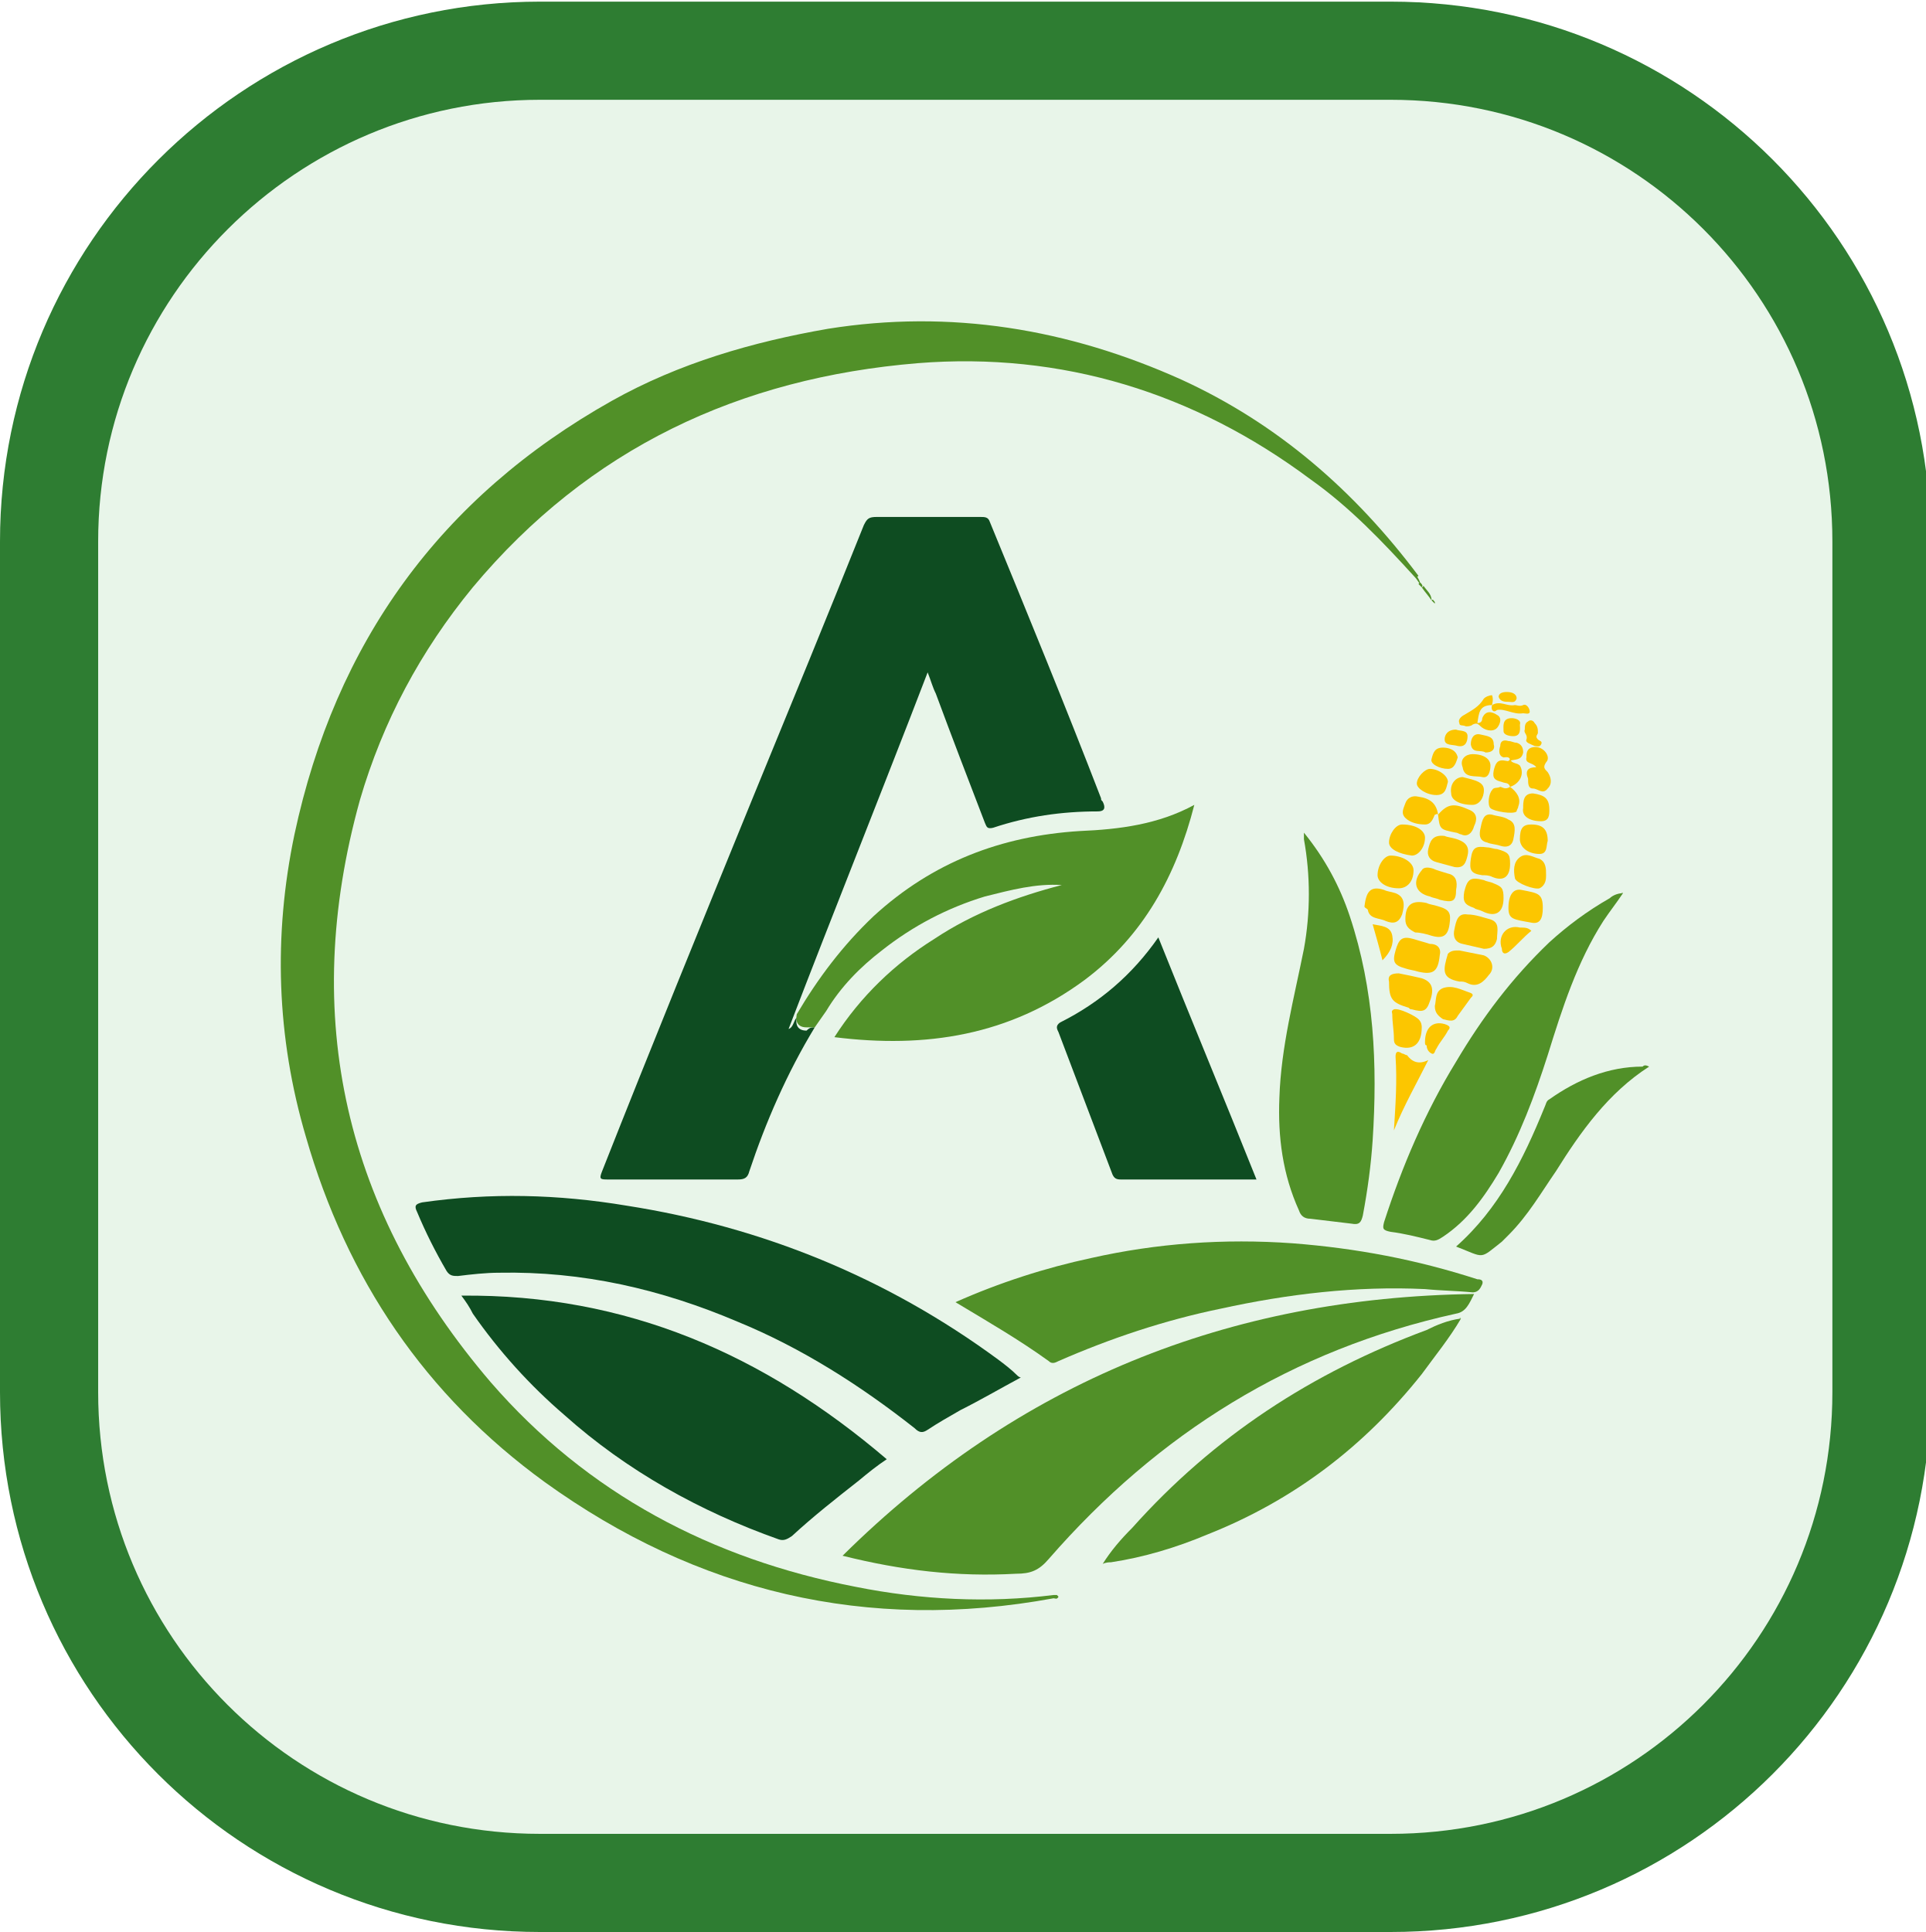
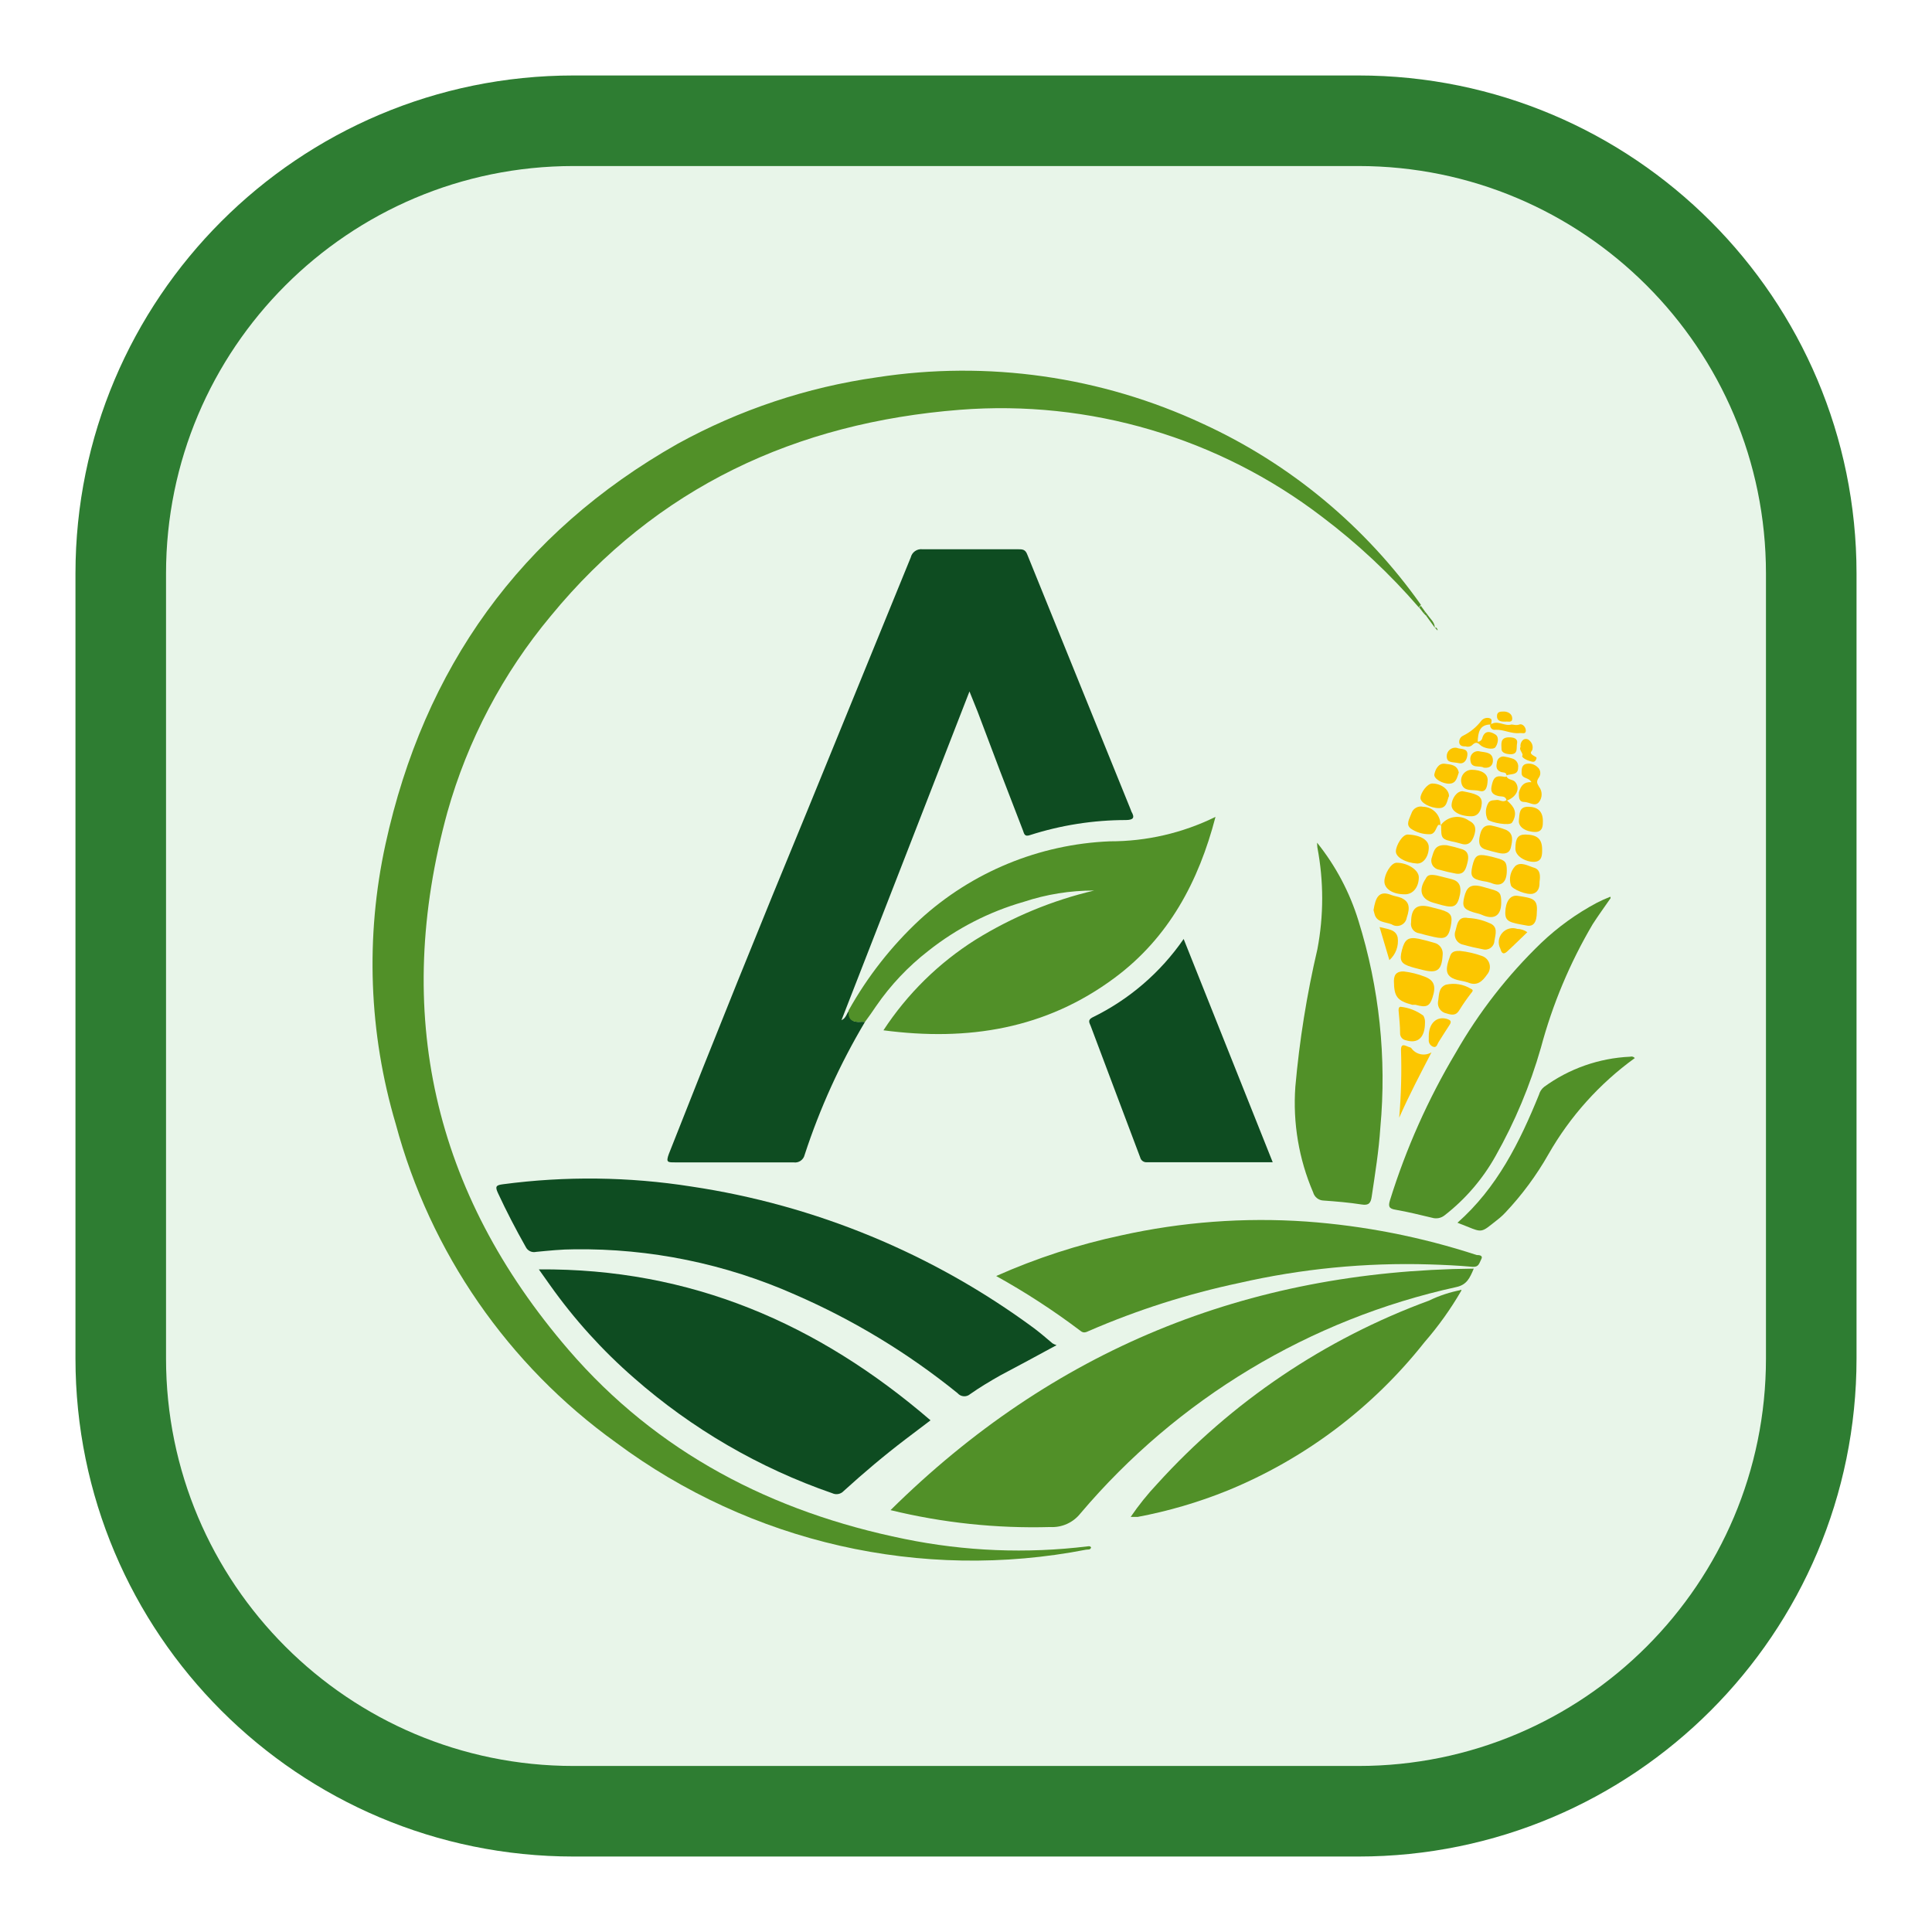
- <svg xmlns="http://www.w3.org/2000/svg" version="1.1" id="Layer_1" x="0px" y="0px" viewBox="0 0 117.7 118.1" style="enable-background:new 0 0 117.7 118.1;" xml:space="preserve">
-   <style type="text/css">
- 	.st0{fill:#E8F5E9;stroke:#2E7D32;stroke-width:6;}
- 	.st1{fill:#0E4C21;}
- 	.st2{fill:#519028;}
- 	.st3{fill:#FCC600;}
- </style>
-   <path class="st0" d="M33,3.1h52c16.6,0,30,13.4,30,30v52c0,16.6-13.4,30-30,30H33c-16.6,0-30-13.4-30-30v-52C3,16.5,16.5,3.1,33,3.1  z" />
-   <g>
-     <path class="st1" d="M49.8,62.8c-1.7,2.8-3,5.8-4,8.8c-0.1,0.4-0.3,0.5-0.7,0.5c-2.6,0-5.3,0-7.9,0c-0.5,0-0.6,0-0.4-0.5   c3-7.6,6.1-15.2,9.2-22.8c2.3-5.6,4.6-11.2,6.8-16.7c0.2-0.4,0.3-0.5,0.8-0.5c2.1,0,4.2,0,6.3,0c0.3,0,0.5,0,0.6,0.3   c2.3,5.6,4.6,11.2,6.8,16.9c0,0.1,0,0.1,0.1,0.2c0.2,0.4,0.1,0.6-0.3,0.6c-2.2,0-4.3,0.3-6.4,1c-0.4,0.1-0.4-0.1-0.5-0.3   c-1-2.6-2-5.2-3-7.9c-0.2-0.4-0.3-0.8-0.5-1.3c-2.8,7.3-5.7,14.5-8.5,21.8c0.3-0.1,0.3-0.5,0.5-0.7c-0.1,0.5,0.1,0.8,0.6,0.8   C49.5,62.8,49.6,62.8,49.8,62.8z" />
-     <path class="st2" d="M86.5,35.3c-2-2.2-4-4.3-6.4-6c-7.1-5.3-15.2-7.8-24-7.1C45.2,23.1,36,27.4,28.9,35.9c-3.2,3.9-5.5,8.2-6.9,13   c-3.7,13.3-0.9,25.2,8,35.6c5.9,6.8,13.5,10.8,22.3,12.5c4,0.8,8.1,1,12.1,0.5c0.1,0,0.1,0,0.2,0c0,0,0,0,0.1,0.1   c-0.1,0.2-0.2,0.1-0.3,0.1c-11.4,2.1-21.8-0.4-31.1-7.1c-7.3-5.3-12.1-12.4-14.6-21.1c-1.8-6.1-2-12.3-0.7-18.5   c2.5-11.7,8.9-20.6,19.4-26.5c4.1-2.3,8.6-3.6,13.2-4.4c7.5-1.2,14.7,0,21.6,3.1c5.9,2.7,10.6,6.8,14.5,12   C86.6,35.3,86.5,35.3,86.5,35.3z" />
-     <g>
-       <path class="st1" d="M62.4,84.2c-1.3,0.7-2.5,1.4-3.7,2c-0.7,0.4-1.4,0.8-2,1.2c-0.3,0.2-0.5,0.2-0.8-0.1    c-3.3-2.6-6.9-4.9-10.8-6.5c-4.7-2-9.5-3.1-14.6-3c-0.8,0-1.7,0.1-2.5,0.2c-0.3,0-0.5,0-0.7-0.3c-0.7-1.2-1.3-2.4-1.8-3.6    c-0.2-0.4-0.1-0.5,0.3-0.6c4.2-0.6,8.3-0.5,12.5,0.2c8.3,1.3,15.9,4.4,22.7,9.4c0.4,0.3,0.8,0.6,1.2,1    C62.2,84.1,62.3,84.2,62.4,84.2z" />
-       <path class="st1" d="M28.2,79.2c10.1-0.1,18.5,3.6,26,10c-0.6,0.4-1.1,0.8-1.7,1.3c-1.4,1.1-2.8,2.2-4.1,3.4    c-0.3,0.2-0.5,0.3-0.8,0.2c-4.8-1.7-9.3-4.2-13.1-7.6c-2.1-1.8-4-3.9-5.6-6.2C28.7,79.9,28.5,79.6,28.2,79.2z" />
-     </g>
-     <path class="st2" d="M49.8,62.8c-0.2,0-0.3,0-0.5,0c-0.5,0-0.7-0.3-0.6-0.8c1.3-2.2,2.8-4.2,4.7-6c3.6-3.3,7.8-4.9,12.6-5.2   c2.4-0.1,4.8-0.4,7-1.6c-1.1,4.3-3.1,8-6.7,10.7c-4.6,3.4-9.7,4.2-15.3,3.5c1.6-2.5,3.7-4.5,6.1-6c2.4-1.6,5.1-2.6,7.8-3.3   c-1.6-0.1-3.1,0.3-4.7,0.7c-2.3,0.7-4.4,1.8-6.3,3.3c-1.3,1-2.5,2.2-3.4,3.7C50.3,62.1,50,62.5,49.8,62.8z" />
-     <path class="st1" d="M76.8,72.1c-2.9,0-5.6,0-8.3,0c-0.3,0-0.4-0.1-0.5-0.3c-1.1-2.9-2.2-5.8-3.3-8.7c-0.1-0.2-0.2-0.4,0.1-0.6   c2.4-1.2,4.4-2.9,6-5.2C72.8,62.3,74.8,67.1,76.8,72.1z" />
-     <g>
-       <path class="st2" d="M51.5,95.1c10.7-10.6,23.6-15.8,38.6-16c-0.3,0.6-0.5,1.1-1.1,1.2c-10,2.2-18.2,7.3-24.9,15    c-0.6,0.7-1.1,0.9-2,0.9C58.5,96.4,55.1,96,51.5,95.1z" />
-       <path class="st2" d="M58.4,79.6c2.7-1.2,5.5-2.1,8.3-2.7c4-0.9,8.1-1.2,12.3-0.9c3.9,0.3,7.6,1,11.3,2.2c0.1,0,0.4,0,0.3,0.3    c-0.1,0.2-0.2,0.5-0.6,0.5c-1-0.1-1.9-0.1-2.9-0.2c-4.2-0.2-8.4,0.3-12.5,1.2c-3.4,0.7-6.7,1.8-9.9,3.2c-0.2,0.1-0.4,0.2-0.6,0    C62.3,81.9,60.4,80.8,58.4,79.6z" />
-       <path class="st2" d="M89.3,80.6c-0.7,1.2-1.6,2.3-2.4,3.4c-3.5,4.4-7.8,7.7-13.1,9.8c-1.9,0.8-3.9,1.4-5.9,1.7    c-0.1,0-0.3,0-0.5,0.1c0.5-0.8,1.1-1.5,1.8-2.2c5-5.6,11-9.5,18-12.1C87.8,81,88.5,80.7,89.3,80.6L89.3,80.6z" />
-     </g>
-     <g>
-       <path class="st2" d="M99.2,54.6c-0.4,0.6-0.8,1.1-1.2,1.7c-1.6,2.5-2.5,5.3-3.4,8.2c-0.8,2.5-1.7,4.9-3,7.2    c-0.9,1.5-1.9,2.9-3.4,3.9c-0.3,0.2-0.5,0.3-0.8,0.2c-0.8-0.2-1.6-0.4-2.4-0.5c-0.5-0.1-0.5-0.2-0.4-0.6c1.1-3.4,2.5-6.7,4.4-9.8    c1.6-2.7,3.4-5.1,5.7-7.3c1.1-1,2.3-1.9,3.7-2.7C98.5,54.8,98.8,54.6,99.2,54.6C99.1,54.5,99.1,54.6,99.2,54.6z" />
-       <path class="st2" d="M79.7,50.9c1.3,1.6,2.2,3.3,2.8,5.1c1.5,4.5,1.7,9.1,1.4,13.7c-0.1,1.5-0.3,3-0.6,4.6    c-0.1,0.4-0.2,0.6-0.7,0.5c-0.8-0.1-1.7-0.2-2.5-0.3c-0.4,0-0.6-0.2-0.7-0.5c-1-2.2-1.3-4.5-1.2-6.9c0.1-3.1,0.9-6.1,1.5-9.1    c0.4-2.2,0.4-4.5,0-6.7C79.7,51.2,79.7,51.1,79.7,50.9z" />
-       <path class="st2" d="M100.8,65.2c-2.5,1.6-4.2,4-5.7,6.4c-0.9,1.3-1.7,2.7-2.9,3.9c-0.1,0.1-0.2,0.2-0.4,0.4c-1.4,1.1-1,1-2.8,0.3    c2.6-2.3,4.1-5.3,5.4-8.5c0.1-0.2,0.1-0.4,0.3-0.5c1.7-1.2,3.6-2,5.7-2C100.5,65.1,100.6,65.1,100.8,65.2z" />
-       <path class="st3" d="M88,58.4c-0.1,1-0.4,1.2-1.3,1c-0.3-0.1-0.5-0.1-0.8-0.2c-0.7-0.2-0.8-0.4-0.6-1.1c0.2-0.7,0.4-0.9,1.1-0.7    c0.3,0.1,0.7,0.2,1,0.3C87.9,57.7,88.1,58,88,58.4z" />
-       <path class="st3" d="M89.2,58.1c0.5,0.1,1,0.2,1.5,0.3c0.5,0.2,0.7,0.8,0.3,1.2c-0.3,0.4-0.7,0.8-1.3,0.5    c-0.2-0.1-0.3-0.1-0.5-0.1c-1.1-0.2-1-0.7-0.7-1.7C88.7,58.1,88.9,58.1,89.2,58.1z" />
-       <path class="st3" d="M85.5,59.5c0.5,0.1,1,0.2,1.4,0.3c0.6,0.2,0.8,0.6,0.5,1.4c-0.2,0.6-0.4,0.7-1.1,0.5c-0.1,0-0.1,0-0.2-0.1    c-1-0.3-1.2-0.5-1.2-1.6C84.8,59.6,85.1,59.5,85.5,59.5z" />
-       <path class="st3" d="M87.3,64.8c-0.7,1.4-1.5,2.8-2.1,4.3c0.1-1.6,0.2-3,0.1-4.5c0-0.3,0.1-0.4,0.4-0.2c0.1,0,0.2,0.1,0.3,0.1    C86.3,64.9,86.7,65.1,87.3,64.8z" />
-       <path class="st3" d="M85.9,56.2c0-0.9,0.4-1.2,1.3-1c0.2,0.1,0.4,0.1,0.7,0.2c0.7,0.2,0.8,0.4,0.7,1.1c-0.1,0.7-0.4,0.9-1.1,0.7    c-0.3-0.1-0.7-0.2-1-0.2C86.1,56.8,85.9,56.6,85.9,56.2z" />
-       <path class="st3" d="M89.7,55.9c0.5,0,1,0.2,1.4,0.3c0.6,0.2,0.4,0.7,0.4,1.2c-0.1,0.4-0.3,0.6-0.8,0.6c-0.4-0.1-0.9-0.2-1.3-0.3    c-0.5-0.1-0.6-0.5-0.5-0.9C89,56.3,89.1,55.8,89.7,55.9z" />
-       <path class="st3" d="M87.6,53.1c0.2,0.1,0.6,0.2,0.9,0.3c0.5,0.1,0.6,0.5,0.5,1C89,55.1,88.8,55.2,88,55c-0.2-0.1-0.4-0.1-0.6-0.2    c-0.9-0.2-1.1-0.9-0.5-1.6C87,53,87.3,53,87.6,53.1z" />
-       <path class="st3" d="M91.9,54.9c0,0.9-0.5,1.2-1.3,0.8c-0.2-0.1-0.4-0.1-0.5-0.2c-0.6-0.2-0.7-0.4-0.6-1c0.2-0.8,0.4-0.9,1.2-0.7    c0.2,0.1,0.4,0.1,0.6,0.2C91.8,54.2,91.9,54.3,91.9,54.9z" />
-       <path class="st3" d="M83.4,55.4c0.1-0.8,0.3-1.3,1.2-1c0.2,0.1,0.4,0.1,0.7,0.2c0.5,0.2,0.6,0.6,0.4,1.3c-0.2,0.5-0.5,0.6-1,0.4    c-0.4-0.2-1-0.1-1.1-0.7C83.5,55.5,83.4,55.5,83.4,55.4z" />
-       <path class="st3" d="M92.3,52.8c0,0.8-0.4,1.1-1.1,0.8c-0.2-0.1-0.4-0.1-0.6-0.1c-0.7-0.1-0.8-0.3-0.7-1c0.1-0.7,0.3-0.8,1-0.7    c0.2,0,0.4,0.1,0.6,0.1C92.2,52.1,92.3,52.2,92.3,52.8z" />
-       <path class="st3" d="M88.3,51.1c0.2,0.1,0.6,0.1,1,0.3c0.4,0.2,0.5,0.5,0.4,0.9c-0.1,0.4-0.2,0.8-0.8,0.7    c-0.4-0.1-0.7-0.2-1.1-0.3c-0.4-0.1-0.6-0.4-0.5-0.8C87.4,51.5,87.5,51,88.3,51.1z" />
-       <path class="st3" d="M86.4,53.2c0,0.7-0.4,1.1-0.9,1.1c-0.8,0-1.3-0.4-1.3-0.8c0-0.6,0.4-1.2,0.8-1.2    C85.7,52.3,86.4,52.7,86.4,53.2z" />
-       <path class="st3" d="M94.3,55.5c0,0.7-0.2,1-0.7,0.9c-1.1-0.2-1.4-0.2-1.4-0.9c0-0.8,0.3-1.2,0.8-1.1C94,54.6,94.3,54.6,94.3,55.5    z" />
-       <path class="st3" d="M87.7,61.5c0.1-0.4,0-0.9,0.5-1.1c0.6-0.2,1.1,0.1,1.7,0.3c0.2,0.1,0.1,0.2,0,0.3c-0.3,0.4-0.5,0.7-0.8,1.1    c-0.2,0.4-0.5,0.3-0.9,0.2C87.9,62.1,87.7,61.9,87.7,61.5z" />
-       <path class="st3" d="M86.9,62.8c0,1-0.5,1.4-1.3,1.2c-0.3-0.1-0.4-0.2-0.4-0.5c0-0.5-0.1-1-0.1-1.5c0-0.1-0.1-0.2,0.1-0.3    c0.3-0.1,1.3,0.4,1.5,0.6C86.9,62.5,86.9,62.7,86.9,62.8z" />
-       <path class="st3" d="M87.9,49.8c0.6-0.7,1-0.7,1.9-0.3c0.5,0.2,0.5,0.6,0.3,1c-0.1,0.4-0.4,0.7-0.8,0.5c-0.1,0-0.2-0.1-0.3-0.1    C88,50.7,88,50.7,87.9,49.8L87.9,49.8z" />
-       <path class="st3" d="M87.1,51.2c0,0.6-0.4,1.1-0.8,1.1c-0.8-0.1-1.4-0.4-1.4-0.8c0-0.5,0.4-1.1,0.8-1.1    C86.6,50.4,87.1,50.8,87.1,51.2z" />
-       <path class="st3" d="M91.2,49.8c0.3,0.1,0.7,0.1,1,0.3c0.5,0.2,0.4,0.7,0.3,1.2c-0.1,0.5-0.5,0.5-0.8,0.4    c-0.3-0.1-0.6-0.1-0.8-0.2c-0.5-0.1-0.5-0.5-0.4-0.9C90.6,50.1,90.7,49.7,91.2,49.8z" />
-       <path class="st3" d="M94.5,53.5c0,0.2,0,0.6-0.4,0.8c-0.3,0.1-1.4-0.3-1.5-0.6c-0.1-0.5-0.1-1,0.3-1.3c0.4-0.3,0.8,0,1.2,0.1    C94.5,52.7,94.5,53.1,94.5,53.5z" />
-       <path class="st3" d="M93.9,46.9c-0.2-0.3-0.7-0.2-0.6-0.6c0-0.2,0-0.5,0.3-0.6c0.3-0.1,0.6,0,0.8,0.2c0.2,0.2,0.3,0.5,0.1,0.7    c-0.2,0.3-0.1,0.4,0.1,0.6c0.2,0.3,0.3,0.7,0,1c-0.3,0.4-0.6,0-0.9,0c-0.3,0-0.3-0.3-0.3-0.6C93.2,47.1,93.4,46.9,93.9,46.9z" />
-       <path class="st3" d="M87.9,49.8c-0.1-0.1-0.1,0-0.2,0c-0.1,0.2-0.2,0.6-0.6,0.6c-0.4,0-0.9-0.1-1.2-0.4c-0.3-0.3-0.1-0.6,0-0.9    c0.1-0.3,0.4-0.5,0.8-0.4C87.4,48.8,87.8,49.1,87.9,49.8C87.9,49.8,87.9,49.8,87.9,49.8z" />
-       <path class="st3" d="M91.2,43.1c-0.8,0-0.8,0.5-0.9,1.1c0.2,0,0.3-0.1,0.3-0.3c0.2-0.5,0.6-0.4,0.9-0.2c0.4,0.2,0.1,0.7,0,0.8    c-0.3,0.3-0.8,0.1-1-0.1c-0.2-0.2-0.3-0.2-0.5-0.1c-0.1,0.1-0.3,0.1-0.4,0.1c-0.2-0.1-0.4,0-0.4-0.2c-0.1-0.2,0.1-0.4,0.3-0.5    c0.5-0.3,0.9-0.5,1.2-1c0.1-0.1,0.3-0.2,0.5-0.2C91.3,42.8,91.2,43,91.2,43.1L91.2,43.1z" />
-       <path class="st3" d="M94.6,51.4c-0.1,0.3,0,0.8-0.5,0.8c-0.7,0-1.2-0.4-1.2-0.9c0-0.7,0.2-0.9,0.7-0.9    C94.3,50.4,94.6,50.7,94.6,51.4z" />
-       <path class="st3" d="M89.4,47.5c0.8,0.2,1.3,0.3,1.3,0.8c0,0.5-0.3,0.9-0.7,0.9c-0.8,0-1.3-0.3-1.3-0.7    C88.6,47.9,89,47.5,89.4,47.5z" />
-       <path class="st3" d="M92.3,48.1c0.4,0.3,0.7,0.7,0.5,1.2c0,0.1-0.1,0.2-0.1,0.3c-0.2,0.2-1.4,0-1.6-0.2c-0.2-0.2-0.1-0.9,0.1-1.1    c0.1-0.2,0.3-0.1,0.5-0.2C91.8,48.1,92,48.3,92.3,48.1L92.3,48.1z" />
-       <path class="st3" d="M88.5,47.8c-0.1,0.3-0.1,0.8-0.7,0.8c-0.6,0-1.2-0.4-1.2-0.7c0-0.4,0.5-0.9,0.8-0.9    C87.9,47,88.5,47.4,88.5,47.8z" />
-       <path class="st3" d="M94.7,49.5c0,0.3,0,0.7-0.5,0.7c-0.7,0-1.2-0.3-1.1-0.8c0-0.4,0-0.9,0.6-0.9C94.4,48.6,94.7,48.8,94.7,49.5z" />
-       <path class="st3" d="M92.3,48.1c-0.1-0.3-0.3-0.2-0.5-0.3c-0.4-0.1-0.6-0.2-0.5-0.7c0.1-0.4,0.2-0.7,0.7-0.6    c0.1,0,0.2,0.1,0.3-0.1l0,0c0.1,0.3,0.4,0.2,0.6,0.4C93.2,47.3,92.9,47.9,92.3,48.1C92.3,48.1,92.3,48.1,92.3,48.1z" />
-       <path class="st3" d="M90,46.1c0.7,0,1.1,0.3,1.1,0.7c0,0.3-0.1,0.8-0.5,0.7c-0.4-0.1-1.1,0.1-1.2-0.6C89.2,46.4,89.6,46.1,90,46.1    z" />
-       <path class="st3" d="M87.1,63.7c0-0.9,0.5-1.3,1.2-1.1c0.3,0.1,0.4,0.2,0.2,0.4c-0.2,0.4-0.5,0.7-0.7,1.1    c-0.1,0.1-0.1,0.4-0.3,0.3c-0.2-0.1-0.3-0.3-0.3-0.5C87.1,63.9,87.1,63.8,87.1,63.7z" />
-       <path class="st3" d="M93.6,56.9c-0.5,0.4-0.9,0.9-1.4,1.3c-0.3,0.2-0.4,0-0.4-0.2c-0.3-0.8,0.3-1.5,1.1-1.3    C93.2,56.7,93.4,56.7,93.6,56.9z" />
-       <path class="st3" d="M89.1,46.3C89,46.6,88.9,47,88.5,47c-0.5,0-1.1-0.3-1-0.6c0.1-0.4,0.2-0.7,0.7-0.7    C88.5,45.7,89,45.8,89.1,46.3z" />
-       <path class="st3" d="M84.5,58.7c-0.2-0.8-0.4-1.5-0.6-2.2c0.5,0.1,1.1,0.1,1.2,0.7C85.2,57.7,85,58.2,84.5,58.7z" />
-       <path class="st3" d="M92.3,46.5c0-0.3-0.3-0.2-0.4-0.2c-0.3-0.1-0.3-0.4-0.2-0.7c0-0.3,0.2-0.4,0.5-0.3c0.2,0,0.3,0.1,0.5,0.1    c0.3,0.1,0.4,0.3,0.4,0.6C93,46.5,92.6,46.4,92.3,46.5C92.3,46.5,92.3,46.5,92.3,46.5z" />
-       <path class="st3" d="M90.8,46c-0.3-0.2-0.8,0.1-0.9-0.5c0-0.4,0.2-0.7,0.6-0.6c0.4,0.1,0.8,0.1,0.8,0.6C91.4,45.8,91.2,46,90.8,46    z" />
-       <path class="st3" d="M91.2,43.1c0.5-0.3,0.9,0.1,1.4,0c0.1,0,0.3,0.1,0.5,0c0.2-0.1,0.4,0.2,0.4,0.4c0,0.2-0.3,0.1-0.4,0.1    c-0.6,0.1-1.1-0.3-1.6-0.2C91.3,43.6,91.1,43.4,91.2,43.1C91.2,43.1,91.2,43.1,91.2,43.1z" />
-       <path class="st3" d="M89,44.6c0.2,0.1,0.7,0,0.7,0.4c0,0.3-0.1,0.7-0.6,0.6c-0.3-0.1-0.8,0-0.8-0.4C88.3,44.9,88.5,44.6,89,44.6z" />
-       <path class="st3" d="M93.2,44.6c0-0.2,0-0.4,0.2-0.5c0.1-0.1,0.3-0.1,0.4,0.1c0.2,0.2,0.2,0.4,0.2,0.6c0,0.1-0.2,0.2,0,0.4    c0.1,0.1,0.3,0.1,0.2,0.3c-0.1,0.2-0.3,0.1-0.4,0.1c-0.2-0.1-0.6-0.2-0.5-0.4C93.4,44.9,93.1,44.8,93.2,44.6z" />
-       <path class="st3" d="M92.4,43.9c0.2,0,0.6,0.1,0.5,0.4c0,0.2,0.1,0.7-0.4,0.7c-0.3,0-0.6-0.1-0.6-0.3    C91.9,44.4,91.8,43.9,92.4,43.9z" />
-       <path class="st3" d="M92.2,42.9c-0.2,0-0.5,0-0.6-0.3c0-0.2,0.2-0.3,0.5-0.3c0.3,0,0.6,0.1,0.6,0.4C92.6,43,92.4,42.9,92.2,42.9z" />
-     </g>
-     <path class="st2" d="M87.5,36.7c-0.2-0.3-0.4-0.5-0.6-0.8c0,0,0.1,0,0.1-0.1C87.2,36.1,87.5,36.3,87.5,36.7L87.5,36.7z" />
-     <path class="st2" d="M86.8,35.7c-0.1-0.1-0.2-0.3-0.3-0.4c0,0,0.1-0.1,0.1-0.1C86.7,35.4,86.8,35.5,86.8,35.7   C86.8,35.7,86.8,35.7,86.8,35.7z" />
-     <path class="st2" d="M87.5,36.7c0.1-0.1,0.1,0,0.2,0.1c0,0,0,0.1,0,0.1C87.6,36.8,87.6,36.8,87.5,36.7   C87.5,36.7,87.5,36.7,87.5,36.7z" />
-     <path class="st2" d="M87.9,37.1C87.9,37.1,87.9,37.1,87.9,37.1C87.9,37.2,87.9,37.2,87.9,37.1C87.8,37.1,87.8,37.1,87.9,37.1z" />
-     <path class="st2" d="M86.9,35.9c-0.1-0.1-0.1-0.1-0.2-0.2c0,0,0.1-0.1,0.1-0.1C86.9,35.7,87,35.8,86.9,35.9   C87,35.9,87,35.9,86.9,35.9z" />
-     <path class="st2" d="M89.2,80.6C89.3,80.6,89.3,80.6,89.2,80.6C89.3,80.5,89.3,80.6,89.2,80.6C89.3,80.6,89.3,80.6,89.2,80.6   C89.3,80.6,89.2,80.6,89.2,80.6z" />
-   </g>
+ <svg xmlns="http://www.w3.org/2000/svg" id="Layer_1" data-name="Layer 1" viewBox="0 0 128 128">
+   <defs>
+     <style>.cls-1{fill:#e8f5e9;stroke:#2e7d32;stroke-width:6px;}.cls-2{fill:#0e4c21;}.cls-3{fill:#519028;}.cls-4{fill:#fcc600;}</style>
+   </defs>
+   <rect class="cls-1" x="8" y="8" width="112" height="112" rx="30" />
+   <path class="cls-2" d="M57.31,67.7a43.87,43.87,0,0,0-4,8.81.65.65,0,0,1-.74.5c-2.62,0-5.25,0-7.87,0-.46,0-.59,0-.39-.55Q48.82,65,53.5,53.68q3.42-8.37,6.84-16.75a.71.71,0,0,1,.78-.54c2.11,0,4.22,0,6.33,0,.28,0,.48,0,.61.35q3.41,8.43,6.84,16.87a1,1,0,0,0,.06.16c.23.4.14.55-.35.56a20.89,20.89,0,0,0-6.38,1c-.37.13-.38-.12-.46-.32q-1.53-3.93-3-7.86c-.16-.41-.33-.81-.54-1.34-2.84,7.31-5.65,14.52-8.48,21.78.32-.14.34-.46.52-.66,0,.47.08.78.63.77A3.38,3.38,0,0,1,57.31,67.7Z" />
+   <path class="cls-3" d="M94,40.24a41.37,41.37,0,0,0-6.41-6,35,35,0,0,0-24-7.09C52.77,28,43.51,32.26,36.49,40.81a35.17,35.17,0,0,0-6.85,13C26,67.07,28.69,79,37.66,89.42c5.87,6.82,13.5,10.76,22.27,12.54a37.65,37.65,0,0,0,12.12.49.47.47,0,0,1,.17,0l.07.07c-.05.18-.21.13-.33.15a39.54,39.54,0,0,1-31.14-7.09,38.15,38.15,0,0,1-14.6-21.11,37.22,37.22,0,0,1-.68-18.54C28.09,44.26,34.46,35.31,44.9,29.4A38.63,38.63,0,0,1,58.09,25a37.55,37.55,0,0,1,21.59,3.07,36.17,36.17,0,0,1,14.46,12Z" />
+   <path class="cls-2" d="M70,89.12c-1.31.71-2.52,1.37-3.72,2-.69.39-1.36.79-2,1.24a.59.59,0,0,1-.84-.06,46.65,46.65,0,0,0-10.77-6.53,34.93,34.93,0,0,0-14.63-3c-.84,0-1.68.09-2.52.17a.61.61,0,0,1-.69-.33c-.66-1.17-1.28-2.36-1.84-3.57-.2-.43-.13-.52.33-.58a43.49,43.49,0,0,1,12.48.15A50.89,50.89,0,0,1,68.51,88c.41.31.81.65,1.22,1A1.23,1.23,0,0,0,70,89.12Z" />
+   <path class="cls-2" d="M35.7,84.1c10.07-.08,18.51,3.6,25.95,10L60,95.35c-1.42,1.08-2.78,2.23-4.1,3.43a.65.65,0,0,1-.76.15A39.43,39.43,0,0,1,42,91.29a35,35,0,0,1-5.57-6.16Z" />
+   <path class="cls-3" d="M57.31,67.7a3.38,3.38,0,0,0-.45,0c-.55,0-.68-.3-.63-.77a24.54,24.54,0,0,1,4.71-6,19.85,19.85,0,0,1,12.59-5.19,15.8,15.8,0,0,0,7-1.62c-1.11,4.27-3.09,8-6.69,10.67-4.55,3.38-9.7,4.21-15.31,3.47a20.12,20.12,0,0,1,6.1-6A26.38,26.38,0,0,1,72.49,59a14.78,14.78,0,0,0-4.67.75A18.27,18.27,0,0,0,61.5,63a16.4,16.4,0,0,0-3.45,3.65C57.82,67,57.56,67.36,57.31,67.7Z" />
+   <path class="cls-2" d="M84.32,77H76a.42.42,0,0,1-.46-.32c-1.09-2.9-2.19-5.8-3.28-8.71-.08-.2-.22-.39.11-.56a15.68,15.68,0,0,0,6.05-5.2Z" />
+   <path class="cls-3" d="M59,100.05c10.75-10.62,23.58-15.85,38.64-16-.26.62-.46,1.07-1.15,1.22a45.38,45.38,0,0,0-24.91,15,2.38,2.38,0,0,1-2,.9A39.93,39.93,0,0,1,59,100.05Z" />
+   <path class="cls-3" d="M66,84.54a41.79,41.79,0,0,1,8.27-2.69,42.89,42.89,0,0,1,12.27-.92,47.33,47.33,0,0,1,11.3,2.22c.11,0,.44,0,.3.27s-.16.54-.58.51c-1-.09-1.91-.13-2.87-.16A49.85,49.85,0,0,0,82.1,85a52.29,52.29,0,0,0-9.94,3.17c-.18.08-.36.19-.58,0A47.24,47.24,0,0,0,66,84.54Z" />
+   <path class="cls-3" d="M96.81,85.52a21.92,21.92,0,0,1-2.43,3.4,32.17,32.17,0,0,1-13.07,9.84,31.38,31.38,0,0,1-5.94,1.74l-.46,0a17.74,17.74,0,0,1,1.76-2.19,45.44,45.44,0,0,1,18-12.14,8.55,8.55,0,0,1,2.16-.71Z" />
+   <path class="cls-3" d="M106.71,59.5c-.4.58-.81,1.14-1.19,1.73a32.84,32.84,0,0,0-3.43,8.18,33,33,0,0,1-3,7.17,13,13,0,0,1-3.37,3.93.91.91,0,0,1-.84.17c-.8-.19-1.6-.39-2.41-.53-.46-.07-.5-.23-.38-.63a45.35,45.35,0,0,1,4.36-9.78,32.46,32.46,0,0,1,5.66-7.27,16.82,16.82,0,0,1,3.67-2.65,9.34,9.34,0,0,1,.91-.41Z" />
+   <path class="cls-3" d="M87.26,55.83A15.53,15.53,0,0,1,90,61a35.18,35.18,0,0,1,1.45,13.72c-.1,1.53-.34,3-.57,4.55-.06.43-.19.61-.67.53-.83-.13-1.67-.2-2.51-.26A.74.74,0,0,1,87,79,15,15,0,0,1,85.82,72a65.21,65.21,0,0,1,1.46-9.11,18,18,0,0,0,0-6.74C87.27,56.12,87.27,56,87.26,55.83Z" />
+   <path class="cls-3" d="M108.31,70.1a20.26,20.26,0,0,0-5.72,6.37,20.07,20.07,0,0,1-2.86,3.87,4,4,0,0,1-.37.35c-1.42,1.12-1,1-2.8.32,2.62-2.31,4.12-5.33,5.4-8.48a1,1,0,0,1,.34-.52,10.47,10.47,0,0,1,5.7-2A.29.29,0,0,1,108.31,70.1Z" />
+   <path class="cls-4" d="M95.58,63.27c-.06,1-.35,1.23-1.28,1-.26-.07-.52-.12-.77-.2-.71-.21-.83-.42-.65-1.12s.41-.9,1.13-.75c.33.07.66.16,1,.26A.73.73,0,0,1,95.58,63.27Z" />
+   <path class="cls-4" d="M96.72,63a6.28,6.28,0,0,1,1.48.34.77.77,0,0,1,.32,1.23c-.31.45-.66.78-1.27.52a3.66,3.66,0,0,0-.5-.12c-1.09-.21-1-.74-.67-1.65C96.19,63,96.48,63,96.72,63Z" />
+   <path class="cls-4" d="M93,64.36a5.75,5.75,0,0,1,1.4.35c.62.24.76.63.5,1.4-.19.57-.41.66-1.12.46l-.22,0c-1-.27-1.2-.54-1.21-1.58C92.35,64.49,92.62,64.35,93,64.36Z" />
+   <path class="cls-4" d="M94.84,69.72c-.74,1.43-1.46,2.79-2.14,4.33a38.12,38.12,0,0,0,.12-4.49c0-.34.13-.36.38-.25s.24.06.31.14A1,1,0,0,0,94.84,69.72Z" />
+   <path class="cls-4" d="M93.49,61.09c0-.94.4-1.23,1.28-1l.66.17c.72.21.83.39.68,1.13s-.38.85-1.09.69c-.33-.07-.67-.16-1-.25A.62.62,0,0,1,93.49,61.09Z" />
+   <path class="cls-4" d="M97.26,60.82a3.83,3.83,0,0,1,1.4.33c.62.22.42.75.35,1.18a.61.61,0,0,1-.78.56c-.43-.08-.86-.18-1.28-.3a.69.69,0,0,1-.52-.93C96.55,61.22,96.6,60.69,97.26,60.82Z" />
+   <path class="cls-4" d="M95.19,58l1,.25c.51.14.63.49.54,1-.16.78-.37.93-1.15.73l-.61-.17c-.86-.24-1-.87-.51-1.6C94.58,57.94,94.8,57.93,95.19,58Z" />
+   <path class="cls-4" d="M99.46,59.79c0,.9-.49,1.19-1.33.8-.17-.07-.37-.1-.55-.16-.62-.2-.72-.38-.57-1s.39-.9,1.18-.69l.6.17C99.38,59.07,99.46,59.19,99.46,59.79Z" />
+   <path class="cls-4" d="M91,60.3c.13-.83.35-1.34,1.19-1,.21.08.44.1.65.19.52.24.6.61.36,1.31a.65.65,0,0,1-1,.44c-.42-.17-1-.11-1.14-.71A2.46,2.46,0,0,0,91,60.3Z" />
+   <path class="cls-4" d="M99.83,57.68c0,.78-.37,1.12-1.06.81a3.15,3.15,0,0,0-.55-.12c-.71-.14-.83-.32-.67-1s.33-.81,1-.67a6,6,0,0,1,.61.15C99.73,57,99.83,57.12,99.83,57.68Z" />
+   <path class="cls-4" d="M95.86,56a9.29,9.29,0,0,1,1,.26c.45.15.46.51.36.9s-.2.81-.76.72a11.13,11.13,0,0,1-1.11-.26.61.61,0,0,1-.48-.83C95,56.37,95.07,55.92,95.86,56Z" />
+   <path class="cls-4" d="M94,58.12c0,.68-.41,1.15-.94,1.13-.79,0-1.33-.36-1.34-.84s.43-1.24.8-1.25C93.23,57.15,94,57.63,94,58.12Z" />
+   <path class="cls-4" d="M101.82,60.41c0,.69-.22,1-.67.91-1.11-.2-1.44-.24-1.42-.89s.29-1.15.81-1.08C101.53,59.5,101.89,59.54,101.82,60.41Z" />
+   <path class="cls-4" d="M95.27,66.38c.08-.38,0-.94.52-1.14a2.22,2.22,0,0,1,1.66.27c.23.09.07.21,0,.31a13,13,0,0,0-.75,1.08c-.23.41-.52.35-.87.24A.69.69,0,0,1,95.27,66.38Z" />
+   <path class="cls-4" d="M94.41,67.74c0,1-.47,1.43-1.27,1.18a.46.46,0,0,1-.38-.48c0-.5-.06-1-.1-1.49,0-.11,0-.22.12-.25a3.09,3.09,0,0,1,1.52.59A.79.79,0,0,1,94.41,67.74Z" />
+   <path class="cls-4" d="M95.43,54.7a1.35,1.35,0,0,1,1.89-.33c.48.23.48.59.34,1s-.37.68-.85.53l-.33-.09c-1-.21-1-.21-1-1.13Z" />
+   <path class="cls-4" d="M94.66,56.14c0,.62-.37,1.1-.79,1.07-.76-.05-1.4-.42-1.39-.81s.43-1.12.79-1.11C94.11,55.32,94.67,55.66,94.66,56.14Z" />
+   <path class="cls-4" d="M98.78,54.69a6.18,6.18,0,0,1,1,.29c.52.25.42.72.32,1.16s-.46.45-.82.37-.55-.14-.83-.22c-.5-.14-.49-.52-.41-.91S98.27,54.64,98.78,54.69Z" />
+   <path class="cls-4" d="M102,58.41c0,.24,0,.65-.41.79s-1.43-.3-1.49-.55a1.28,1.28,0,0,1,.3-1.28c.37-.3.84,0,1.24.12S102.06,58,102,58.41Z" />
+   <path class="cls-4" d="M101.46,51.82c-.18-.34-.65-.21-.65-.61,0-.23,0-.5.26-.59a.83.83,0,0,1,.79.2.51.51,0,0,1,.11.67c-.2.28-.15.4,0,.64a.83.83,0,0,1,0,1c-.27.35-.64,0-1,0s-.34-.35-.34-.63C100.77,52,101,51.8,101.46,51.82Z" />
+   <path class="cls-4" d="M95.44,54.69a.11.11,0,0,0-.18,0c-.15.24-.2.59-.56.58a2.14,2.14,0,0,1-1.24-.38c-.34-.27-.08-.64.05-1a.65.65,0,0,1,.77-.44,1.17,1.17,0,0,1,1.15,1.16Z" />
+   <path class="cls-4" d="M98.76,48c-.75,0-.83.54-.86,1.14a.31.31,0,0,0,.31-.26c.17-.54.57-.4.86-.22s.15.66,0,.85-.79.06-1-.15-.34-.18-.53,0a.43.43,0,0,1-.43.09c-.15,0-.38,0-.43-.23a.45.45,0,0,1,.26-.48,3.42,3.42,0,0,0,1.21-1,.52.52,0,0,1,.53-.16c.26.07.07.29.13.43Z" />
+   <path class="cls-4" d="M102.17,56.32c0,.31,0,.77-.54.78s-1.25-.37-1.23-.89c0-.69.18-.92.66-.92C101.85,55.3,102.18,55.58,102.17,56.32Z" />
+   <path class="cls-4" d="M96.9,52.42c.83.16,1.3.27,1.27.8s-.27.87-.7.86c-.75,0-1.31-.33-1.3-.74S96.5,52.41,96.9,52.42Z" />
+   <path class="cls-4" d="M99.8,53c.37.32.71.66.52,1.21a.94.94,0,0,1-.15.3c-.18.21-1.36,0-1.61-.21a1.17,1.17,0,0,1,.07-1.14c.15-.17.34-.13.53-.16s.43.2.65,0Z" />
+   <path class="cls-4" d="M96,52.74c-.14.3-.12.8-.67.8s-1.24-.35-1.22-.69.45-.94.78-.94C95.48,51.91,96,52.3,96,52.74Z" />
+   <path class="cls-4" d="M102.22,54.4c0,.29,0,.7-.48.72-.66,0-1.16-.33-1.11-.77s0-.9.61-.9S102.22,53.73,102.22,54.4Z" />
+   <path class="cls-4" d="M99.81,53c-.07-.27-.32-.22-.49-.25-.39-.08-.59-.25-.5-.66s.17-.72.68-.65c.1,0,.22.07.31,0h0c.11.25.42.18.58.37.35.44.08,1-.58,1.24Z" />
+   <path class="cls-4" d="M97.49,51c.67,0,1.09.27,1.07.7s-.11.82-.54.7-1.1.11-1.21-.58A.71.71,0,0,1,97.49,51Z" />
+   <path class="cls-4" d="M94.66,68.64c0-.85.53-1.32,1.18-1.14.27.08.36.17.18.43s-.47.74-.71,1.11c-.08.13-.12.37-.33.32a.45.45,0,0,1-.32-.49Z" />
+   <path class="cls-4" d="M101.19,61.76c-.46.44-.9.88-1.36,1.3-.28.24-.37,0-.43-.21a.93.93,0,0,1,1.12-1.31A1.21,1.21,0,0,1,101.19,61.76Z" />
+   <path class="cls-4" d="M96.65,51.18c-.12.34-.17.72-.62.74s-1.06-.33-1-.62.25-.75.69-.7S96.54,50.68,96.65,51.18Z" />
+   <path class="cls-4" d="M92.05,63.61l-.65-2.19c.52.14,1.08.14,1.2.69A1.68,1.68,0,0,1,92.05,63.61Z" />
+   <path class="cls-4" d="M99.81,51.38c0-.25-.25-.18-.38-.24-.35-.14-.3-.41-.25-.66a.42.42,0,0,1,.51-.35,2.92,2.92,0,0,1,.49.12.54.54,0,0,1,.4.61c0,.52-.48.39-.78.51Z" />
+   <path class="cls-4" d="M98.3,50.86c-.25-.17-.83.09-.88-.48a.51.51,0,0,1,.65-.59c.37.06.82.06.84.57C98.92,50.66,98.75,50.92,98.3,50.86Z" />
+   <path class="cls-4" d="M98.76,48c.46-.32.91.14,1.38,0,.14,0,.31.08.52,0s.44.18.43.42-.25.13-.41.15c-.56.06-1.06-.25-1.61-.22a.29.29,0,0,1-.31-.42Z" />
+   <path class="cls-4" d="M96.53,49.55c.21.1.68,0,.69.4,0,.27-.14.7-.57.61s-.78,0-.8-.43A.56.56,0,0,1,96.53,49.55Z" />
+   <path class="cls-4" d="M100.74,49.49a.52.52,0,0,1,.18-.48.32.32,0,0,1,.42.06.59.59,0,0,1,.19.57c0,.12-.24.21,0,.38s.33.11.23.32-.28.11-.41.08-.57-.22-.49-.36S100.61,49.67,100.74,49.49Z" />
+   <path class="cls-4" d="M100,48.85c.24,0,.57.06.51.39s.08.7-.39.73c-.27,0-.64-.06-.64-.35S99.35,48.84,100,48.85Z" />
+   <path class="cls-4" d="M99.74,47.81c-.23,0-.54,0-.56-.33s.21-.34.45-.34.55.13.56.45S99.92,47.78,99.74,47.81Z" />
+   <path class="cls-3" d="M95.07,41.6l-.58-.8.09-.07c.18.28.49.5.48.88Z" />
+   <path class="cls-3" d="M94.32,40.63l-.3-.39.12-.1.28.39Z" />
+   <path class="cls-3" d="M95.06,41.61c.1-.07.13,0,.17.08s0,.05,0,.07l-.15-.16Z" />
+   <path class="cls-3" d="M95.41,42l0,0h0S95.36,42,95.41,42Z" />
+   <path class="cls-3" d="M94.49,40.8l-.17-.17.1-.1.16.2Z" />
+   <path class="cls-3" d="M96.79,85.51l0-.07,0,0-.07.06Z" />
</svg>
